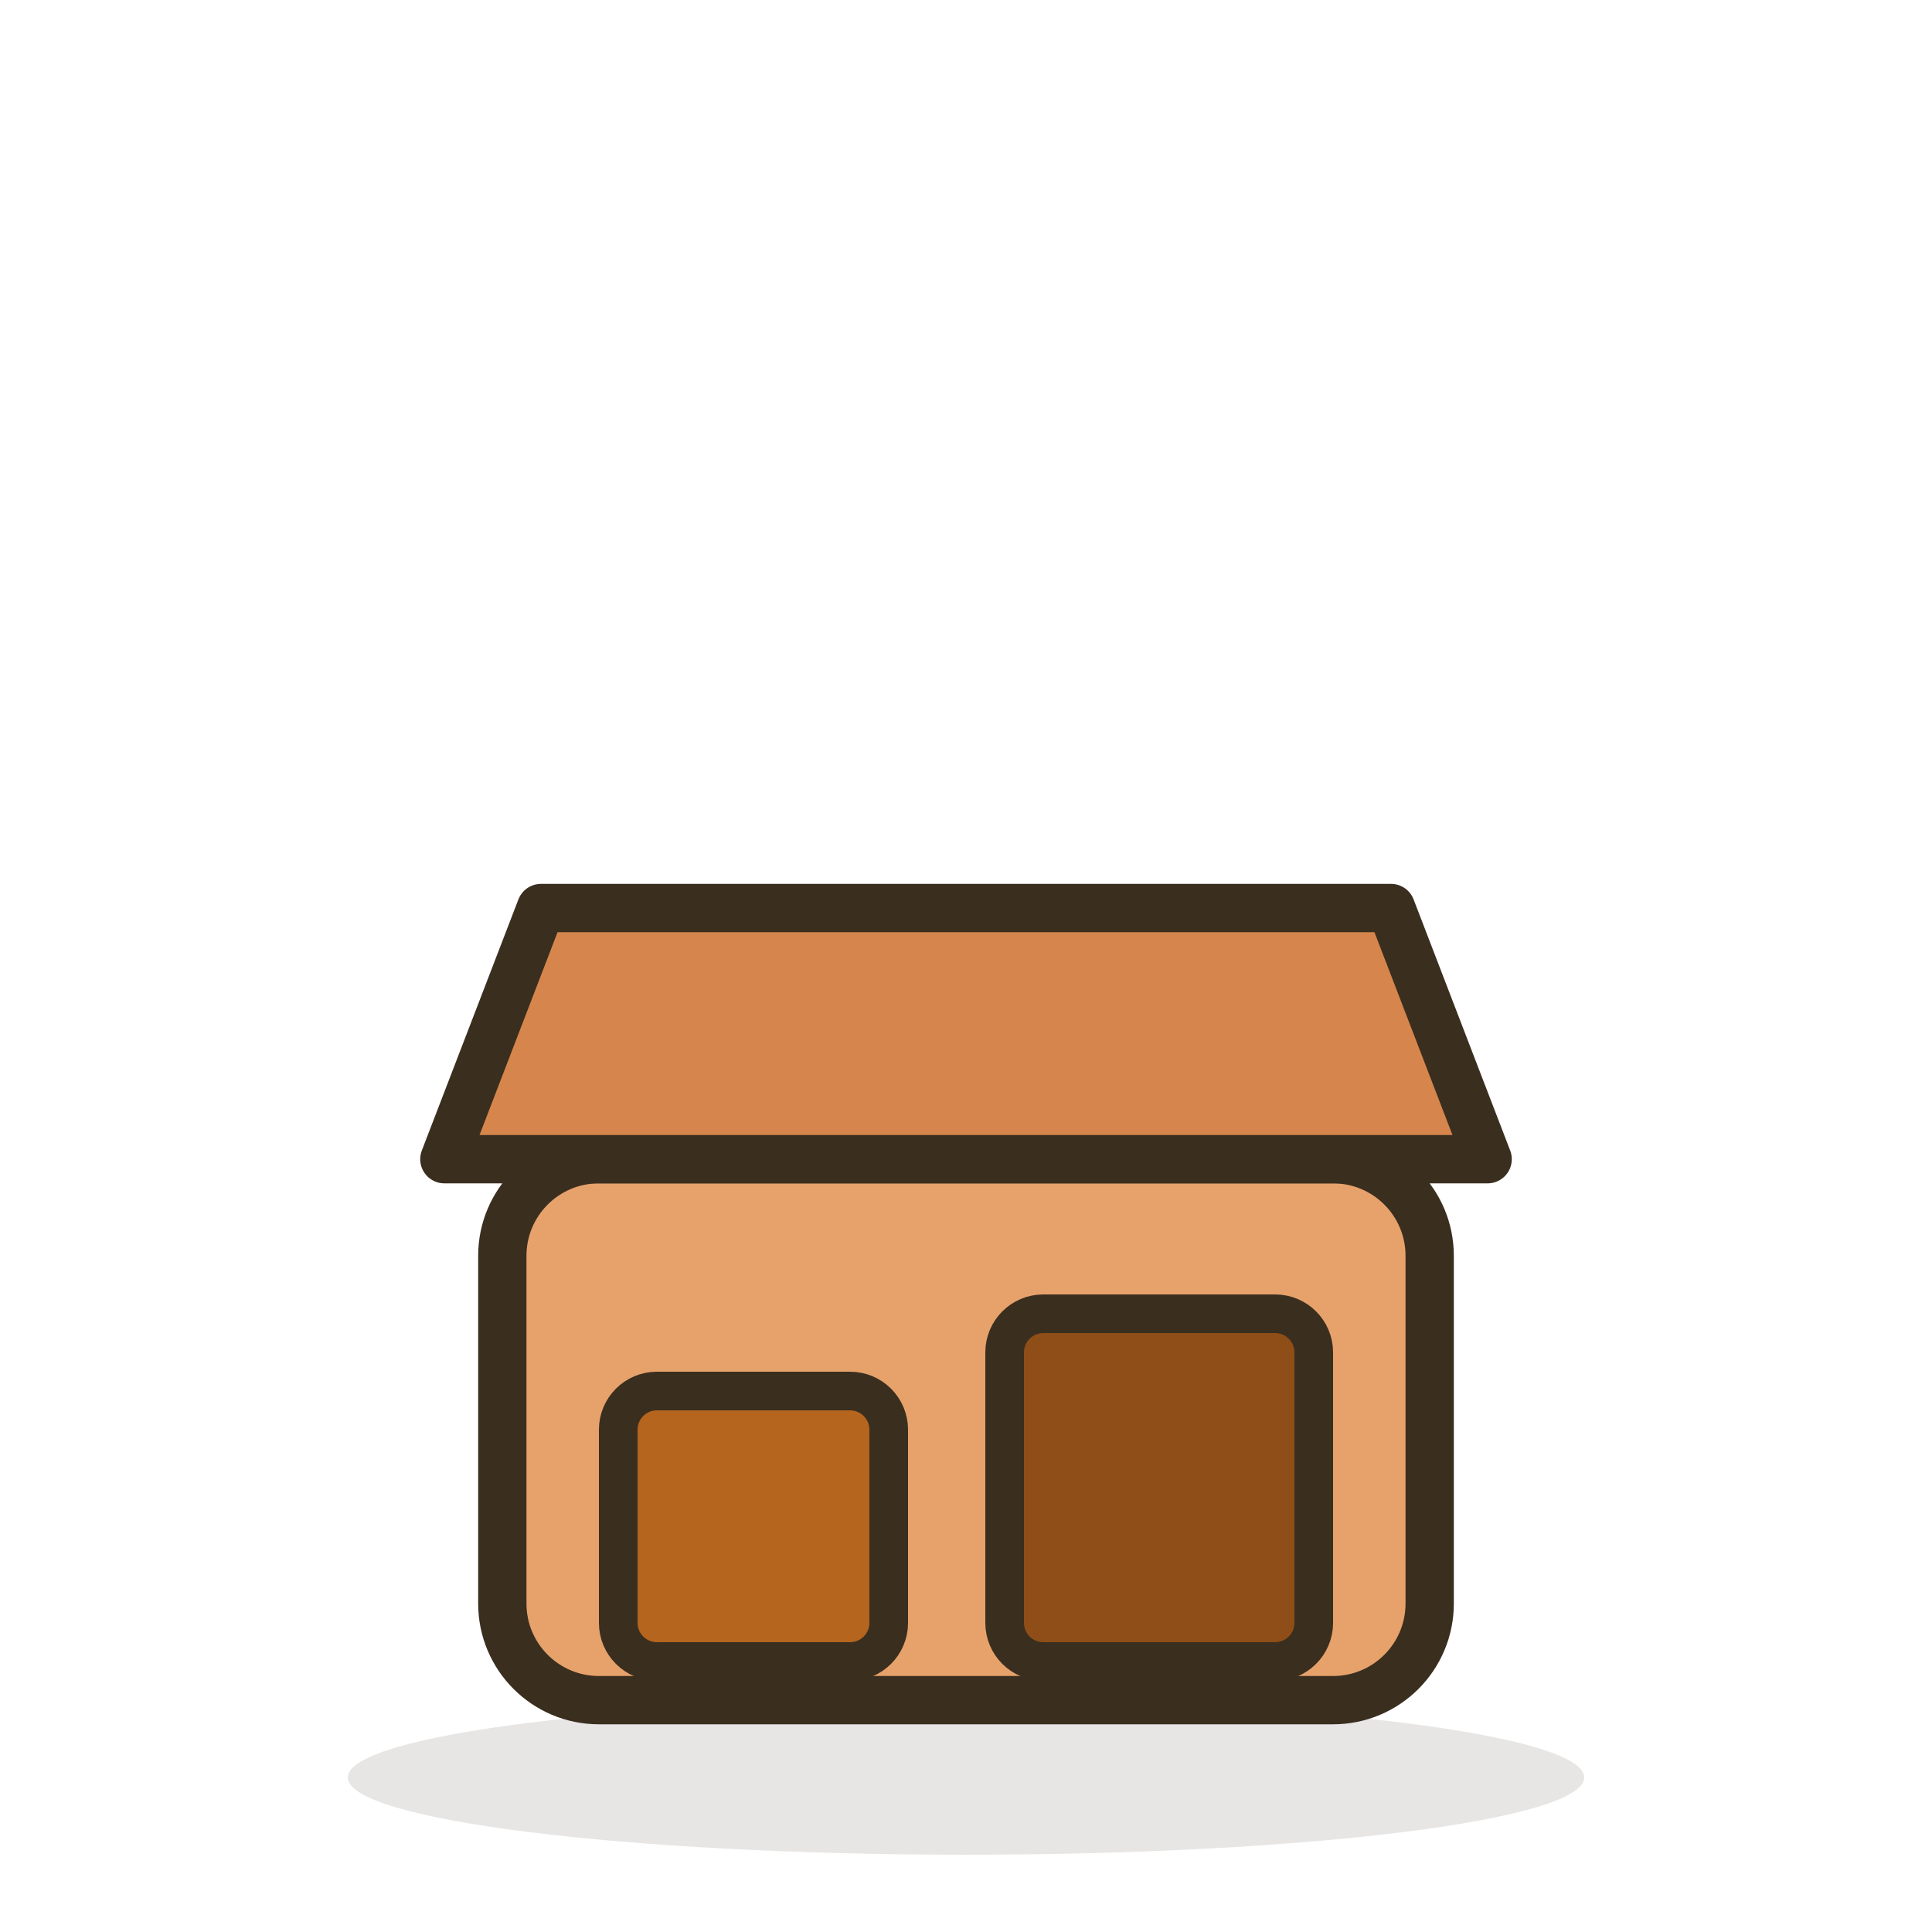
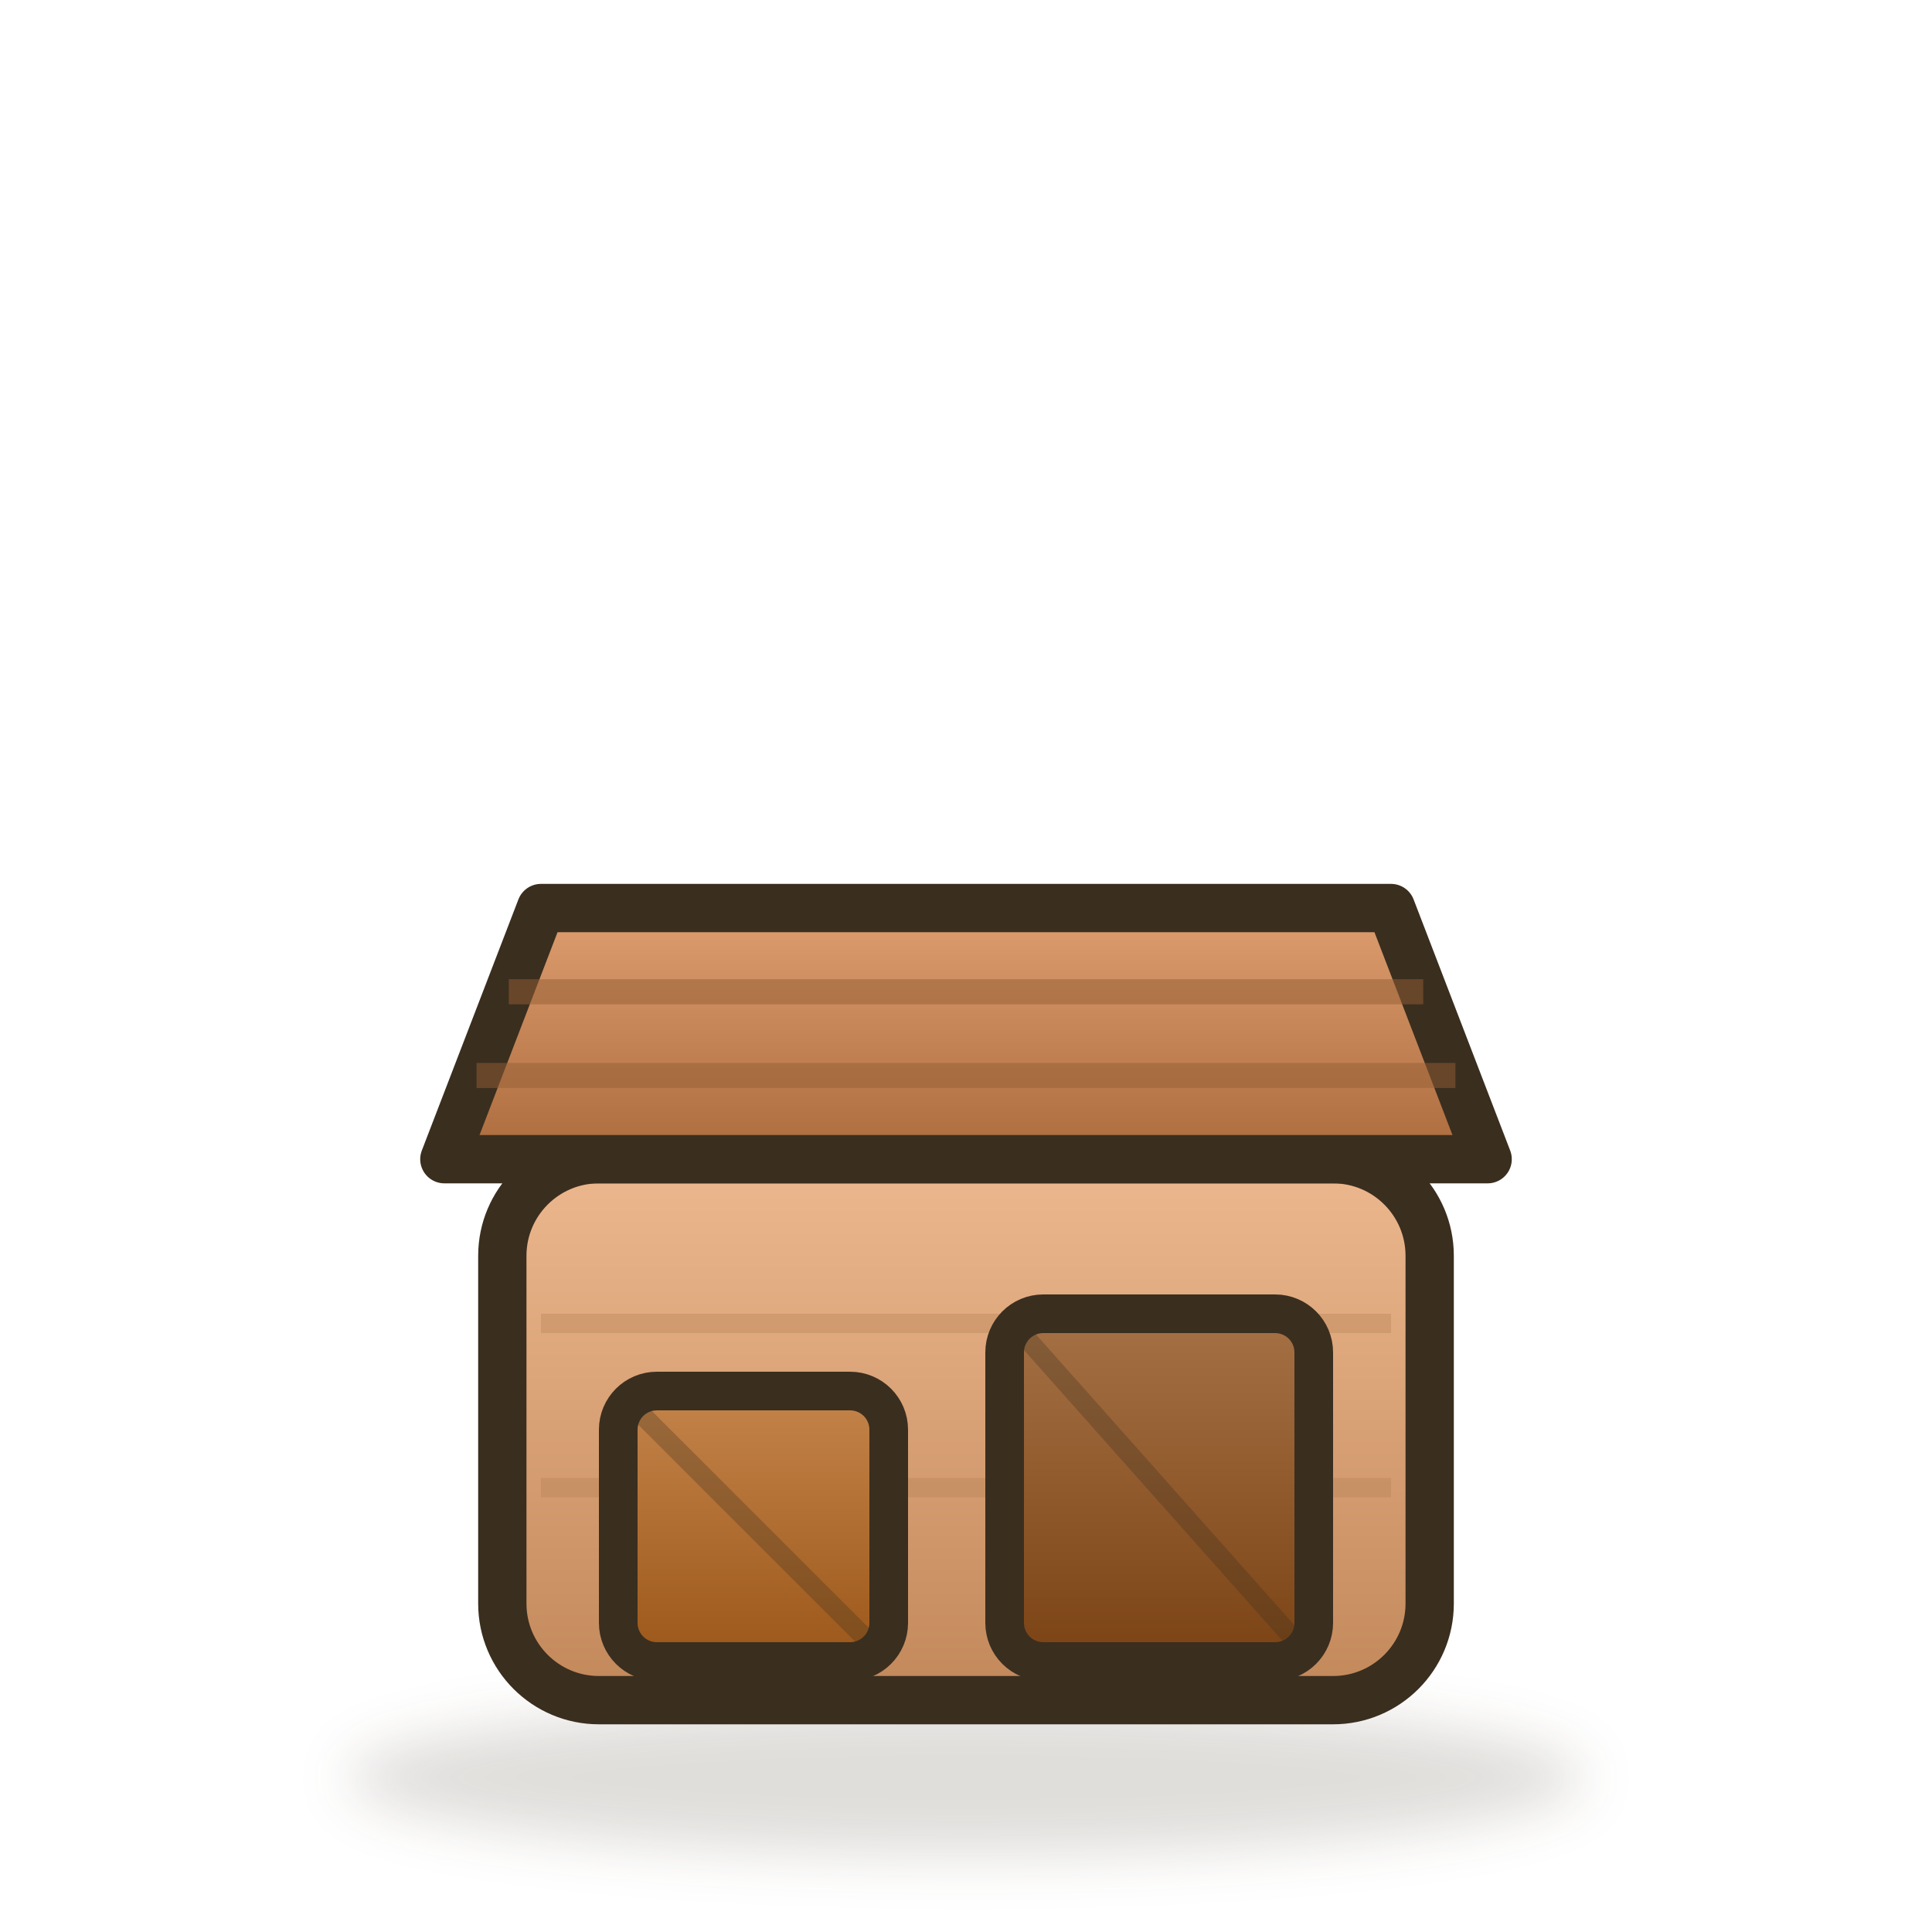
<svg xmlns="http://www.w3.org/2000/svg" viewBox="0 0 100 100" width="100" height="100" preserveAspectRatio="none">
-   <ellipse cx="50" cy="92" rx="32" ry="4" fill="#3A2E1F" opacity="0.12" />
-   <rect x="26" y="60" width="48" height="28" rx="5" fill="#E7A26B" stroke="#3A2E1F" stroke-width="2.5" stroke-linejoin="round" />
-   <path d="M 23 60 L 28 47 L 72 47 L 77 60 Z" fill="#D6864C" stroke="#3A2E1F" stroke-width="2.5" stroke-linejoin="round" />
-   <rect x="32" y="72" width="14" height="14" rx="2" fill="#B5651D" stroke="#3A2E1F" stroke-width="2" />
-   <rect x="52" y="68" width="16" height="18" rx="2" fill="#8F4E17" stroke="#3A2E1F" stroke-width="2" />
+   <filter id="bl104" x="-50%" y="-50%" width="200%" height="200%">
+     <feGaussianBlur stdDeviation="1.4" />
+   </filter>
+   <ellipse cx="50" cy="92" rx="32" ry="4" fill="#3A2E1F" opacity="0.16" filter="url(#bl104)" />
+   <linearGradient id="vg105" x1="0" y1="0" x2="0" y2="1">
+     <stop offset="0%" stop-color="#edb88f" />
+     <stop offset="100%" stop-color="#c2885a" />
+   </linearGradient>
+   <rect x="26" y="60" width="48" height="28" rx="5" fill="url(#vg105)" stroke="#3A2E1F" stroke-width="2.5" stroke-linejoin="round" />
+   <line x1="28" y1="68.5" x2="72" y2="68.5" stroke="#b47e53" stroke-width="1" opacity="0.35" />
+   <line x1="28" y1="77" x2="72" y2="77" stroke="#b47e53" stroke-width="1" opacity="0.35" />
+   <linearGradient id="vg106" x1="0" y1="0" x2="0" y2="1">
+     <stop offset="0%" stop-color="#de9e70" />
+     <stop offset="100%" stop-color="#ab6b3d" />
+   </linearGradient>
+   <path d="M 23 60 L 28 47 L 72 47 L 77 60 Z" fill="url(#vg106)" stroke="#3A2E1F" stroke-width="2.5" stroke-linejoin="round" />
+   <line x1="24.667" y1="55.667" x2="75.333" y2="55.667" stroke="#965e35" stroke-width="1.3" opacity="0.5" />
+   <line x1="26.333" y1="51.333" x2="73.667" y2="51.333" stroke="#965e35" stroke-width="1.3" opacity="0.5" />
+   <linearGradient id="vg107" x1="0" y1="0" x2="0" y2="1">
+     <stop offset="0%" stop-color="#c4844a" />
+     <stop offset="100%" stop-color="#9c5719" />
+   </linearGradient>
+   <rect x="32" y="72" width="14" height="14" rx="2" fill="url(#vg107)" stroke="#3A2E1F" stroke-width="2" />
+   <line x1="32" y1="72" x2="46" y2="86" stroke="#3A2E1F" stroke-width="1" opacity="0.3" />
+   <linearGradient id="vg108" x1="0" y1="0" x2="0" y2="1">
+     <stop offset="0%" stop-color="#a57145" />
+     <stop offset="100%" stop-color="#7b4314" />
+   </linearGradient>
+   <rect x="52" y="68" width="16" height="18" rx="2" fill="url(#vg108)" stroke="#3A2E1F" stroke-width="2" />
+   <line x1="52" y1="68" x2="68" y2="86" stroke="#3A2E1F" stroke-width="1" opacity="0.3" />
</svg>
